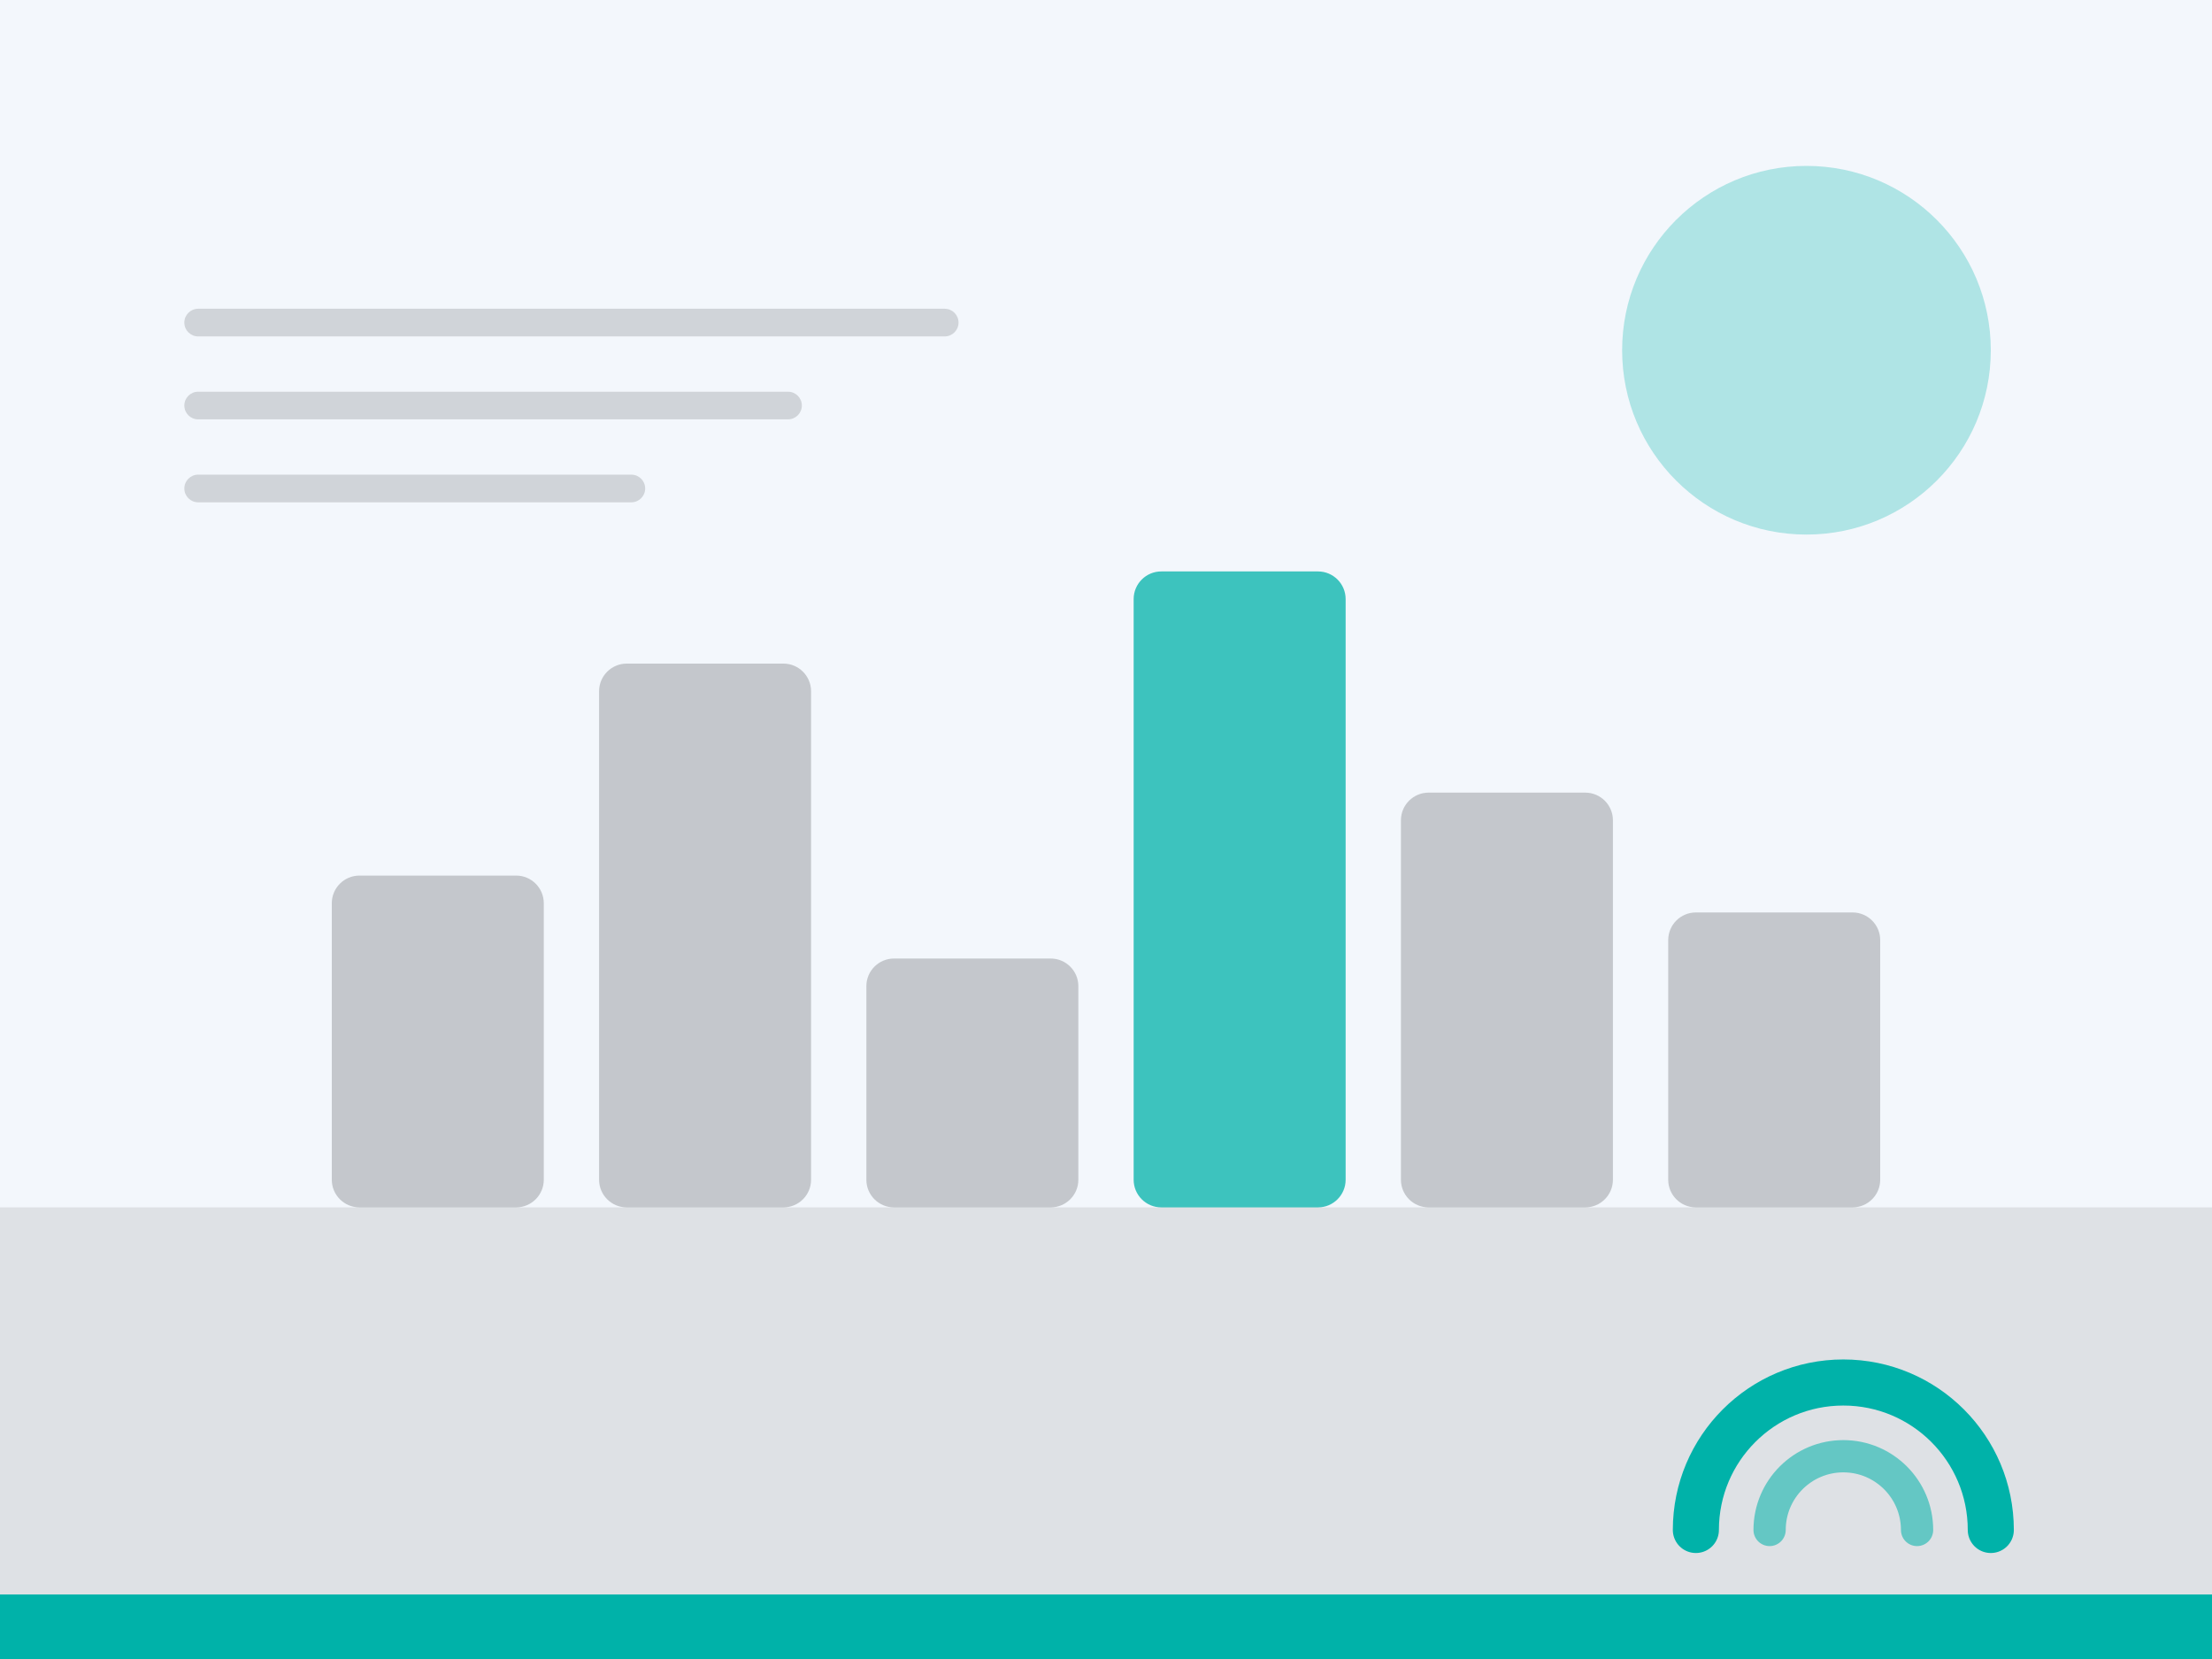
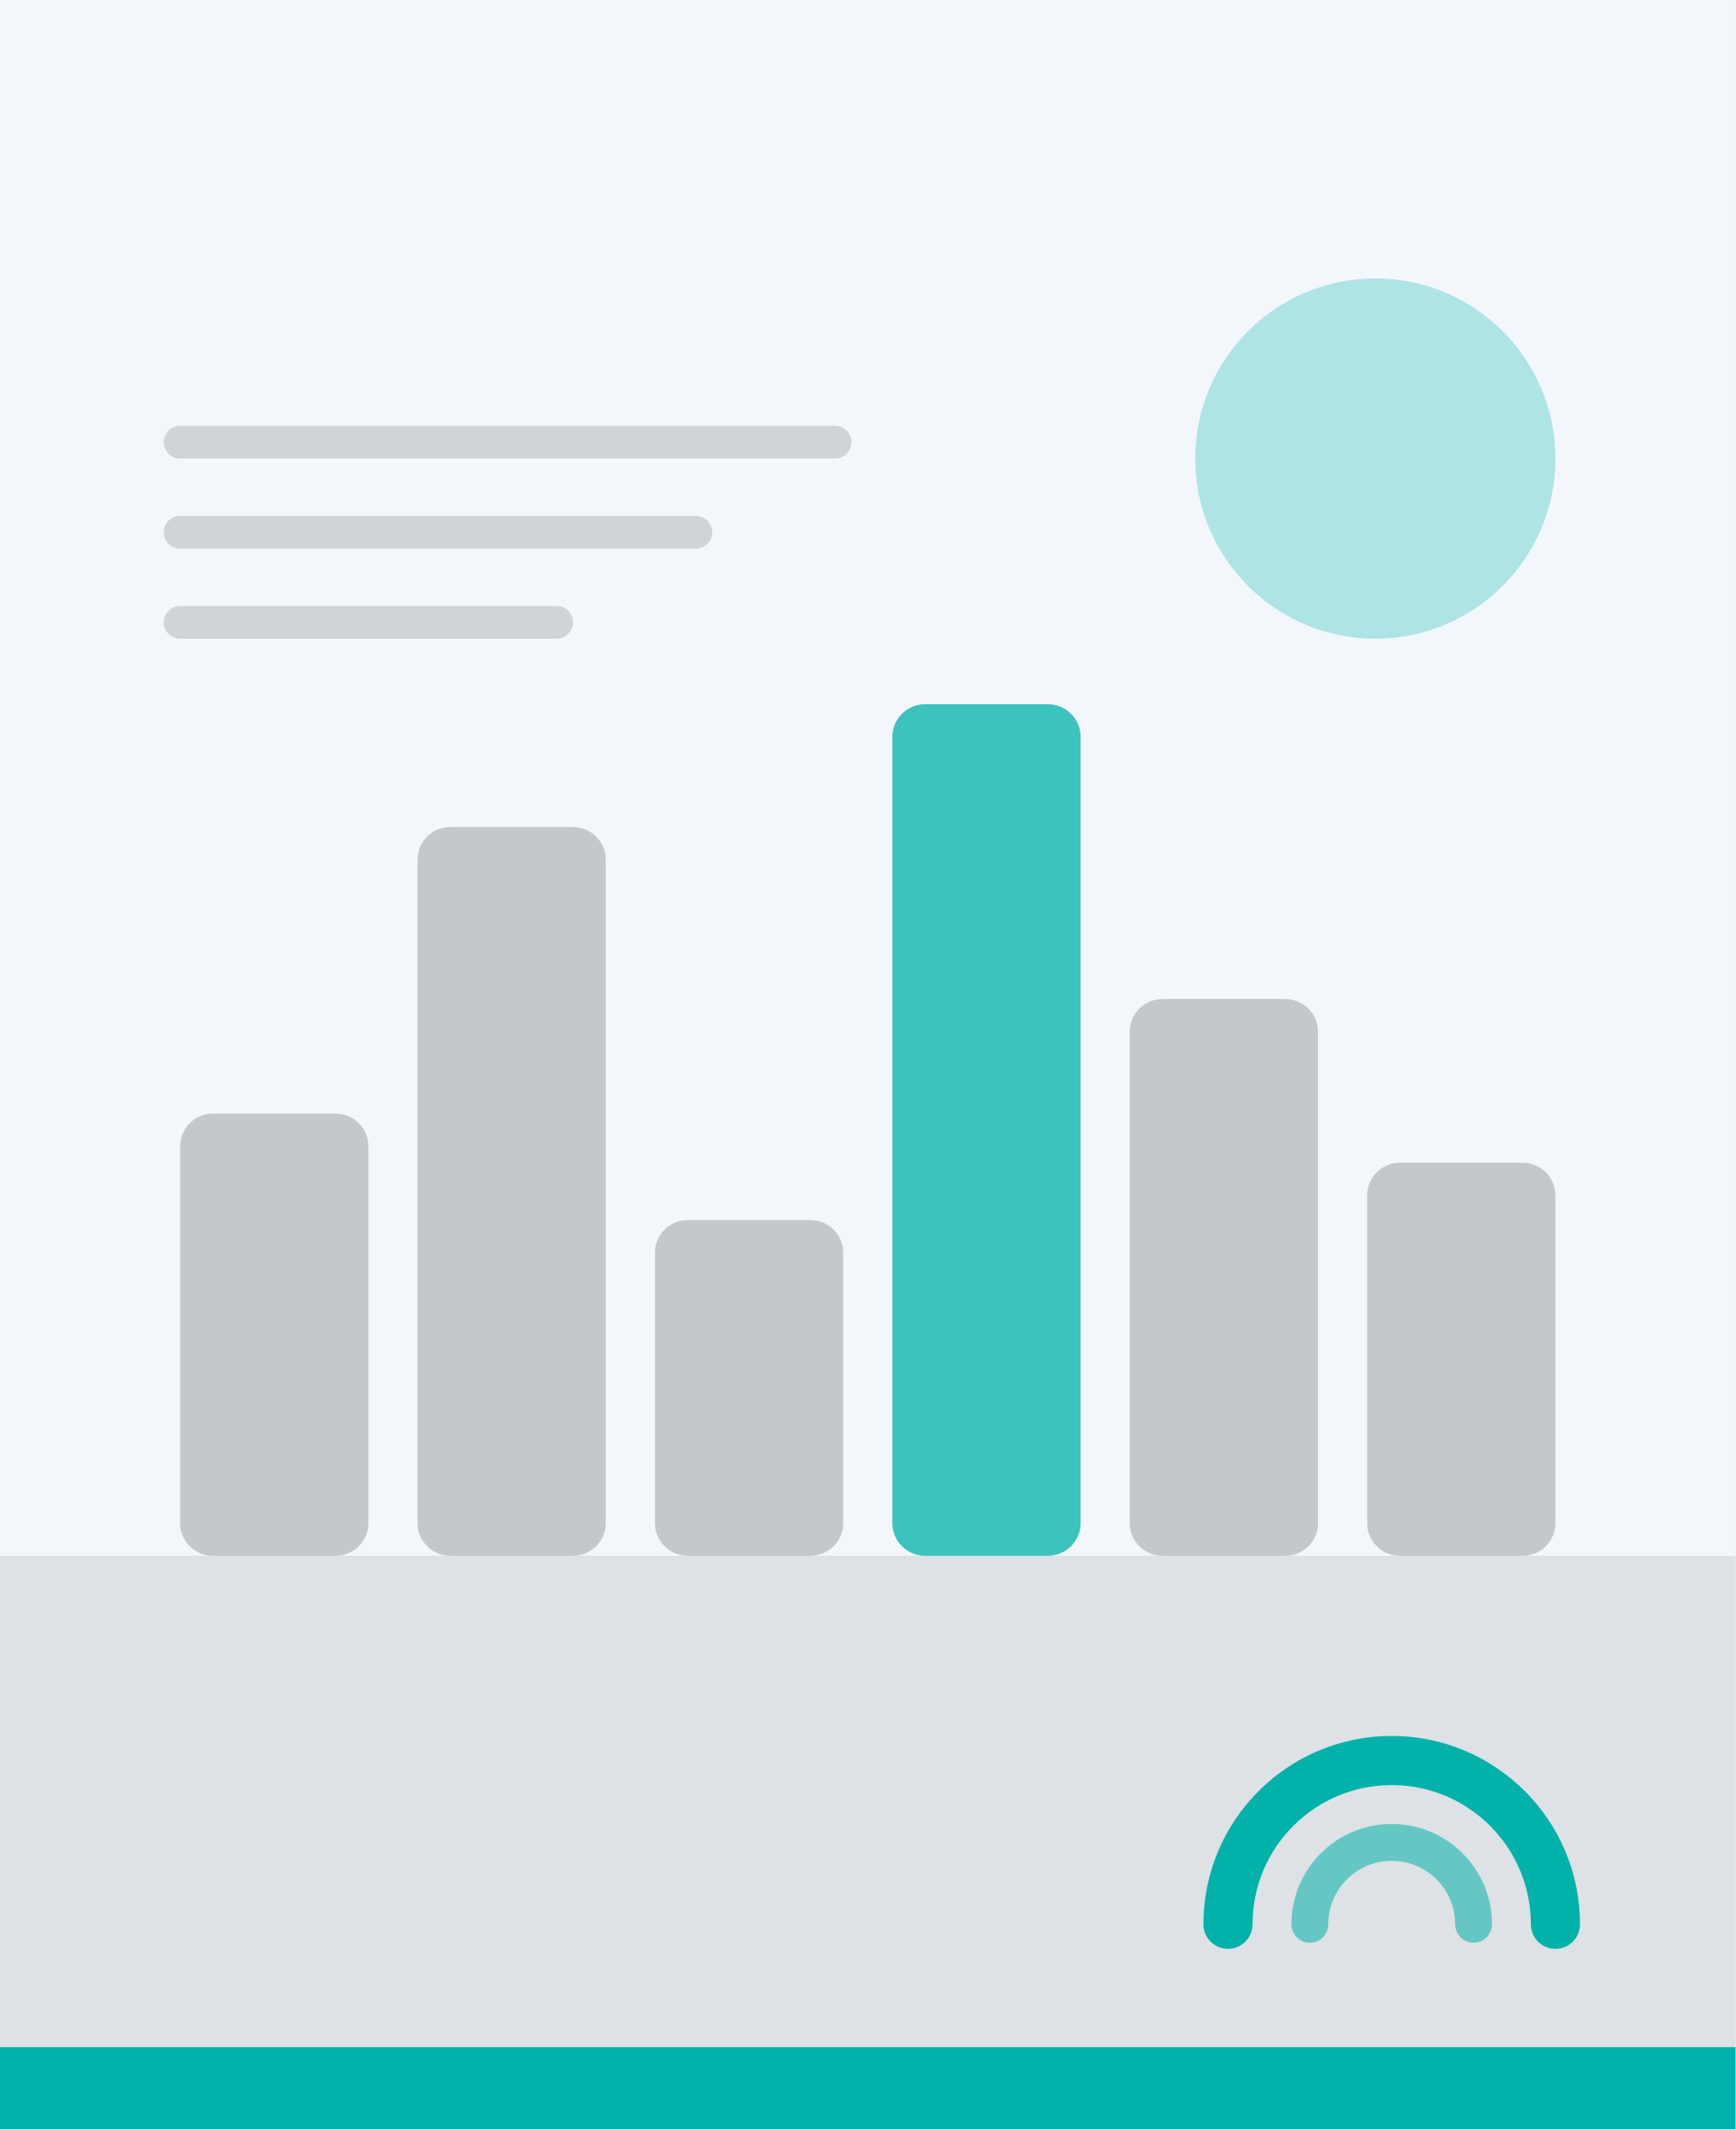
- <svg xmlns="http://www.w3.org/2000/svg" viewBox="0 0 480 360" width="480" height="360" role="img">
-   <rect width="480" height="360" fill="#FFFFFF" />
-   <rect width="480" height="360" fill="#005EB8" opacity="0.05" />
-   <circle cx="392" cy="76" r="40" fill="#00B2A9" opacity="0.28" />
-   <rect x="40" y="67" width="168" height="6" rx="3" fill="#54585A" opacity="0.22" />
-   <rect x="40" y="85" width="134" height="6" rx="3" fill="#54585A" opacity="0.22" />
-   <rect x="40" y="103" width="100" height="6" rx="3" fill="#54585A" opacity="0.22" />
-   <rect x="72" y="190" width="46" height="72" rx="6" fill="#54585A" opacity="0.3" />
-   <rect x="130" y="144" width="46" height="118" rx="6" fill="#54585A" opacity="0.3" />
-   <rect x="188" y="208" width="46" height="54" rx="6" fill="#54585A" opacity="0.3" />
-   <rect x="246" y="124" width="46" height="138" rx="6" fill="#00B2A9" opacity="0.75" />
-   <rect x="304" y="172" width="46" height="90" rx="6" fill="#54585A" opacity="0.3" />
-   <rect x="362" y="198" width="46" height="64" rx="6" fill="#54585A" opacity="0.3" />
-   <rect y="262" width="480" height="84" fill="#54585A" opacity="0.14" />
-   <path d="M368 332 A32 32 0 0 1 432 332" fill="none" stroke="#00B2A9" stroke-width="10" stroke-linecap="round" />
-   <path d="M384 332 A16 16 0 0 1 416 332" fill="none" stroke="#00B2A9" stroke-width="7" stroke-linecap="round" opacity="0.55" />
-   <rect y="346" width="480" height="14" fill="#00B2A9" />
+ <svg xmlns="http://www.w3.org/2000/svg" viewBox="0 0 424 520" width="424" height="520" role="img">
+   <rect width="424" height="520" fill="#FFFFFF" />
+   <rect width="424" height="520" fill="#005EB8" opacity="0.05" />
+   <circle cx="336" cy="112" r="44" fill="#00B2A9" opacity="0.28" />
+   <rect x="40" y="104" width="168" height="8" rx="4" fill="#54585A" opacity="0.22" />
+   <rect x="40" y="126" width="134" height="8" rx="4" fill="#54585A" opacity="0.22" />
+   <rect x="40" y="148" width="100" height="8" rx="4" fill="#54585A" opacity="0.22" />
+   <rect x="44" y="272" width="46" height="108" rx="8" fill="#54585A" opacity="0.3" />
+   <rect x="102" y="202" width="46" height="178" rx="8" fill="#54585A" opacity="0.3" />
+   <rect x="160" y="298" width="46" height="82" rx="8" fill="#54585A" opacity="0.3" />
+   <rect x="218" y="172" width="46" height="208" rx="8" fill="#00B2A9" opacity="0.75" />
+   <rect x="276" y="244" width="46" height="136" rx="8" fill="#54585A" opacity="0.3" />
+   <rect x="334" y="284" width="46" height="96" rx="8" fill="#54585A" opacity="0.3" />
+   <rect y="380" width="424" height="120" fill="#54585A" opacity="0.14" />
+   <path d="M300 470 A40 40 0 0 1 380 470" fill="none" stroke="#00B2A9" stroke-width="12" stroke-linecap="round" />
+   <path d="M320 470 A20 20 0 0 1 360 470" fill="none" stroke="#00B2A9" stroke-width="9" stroke-linecap="round" opacity="0.55" />
+   <rect y="500" width="424" height="20" fill="#00B2A9" />
</svg>
